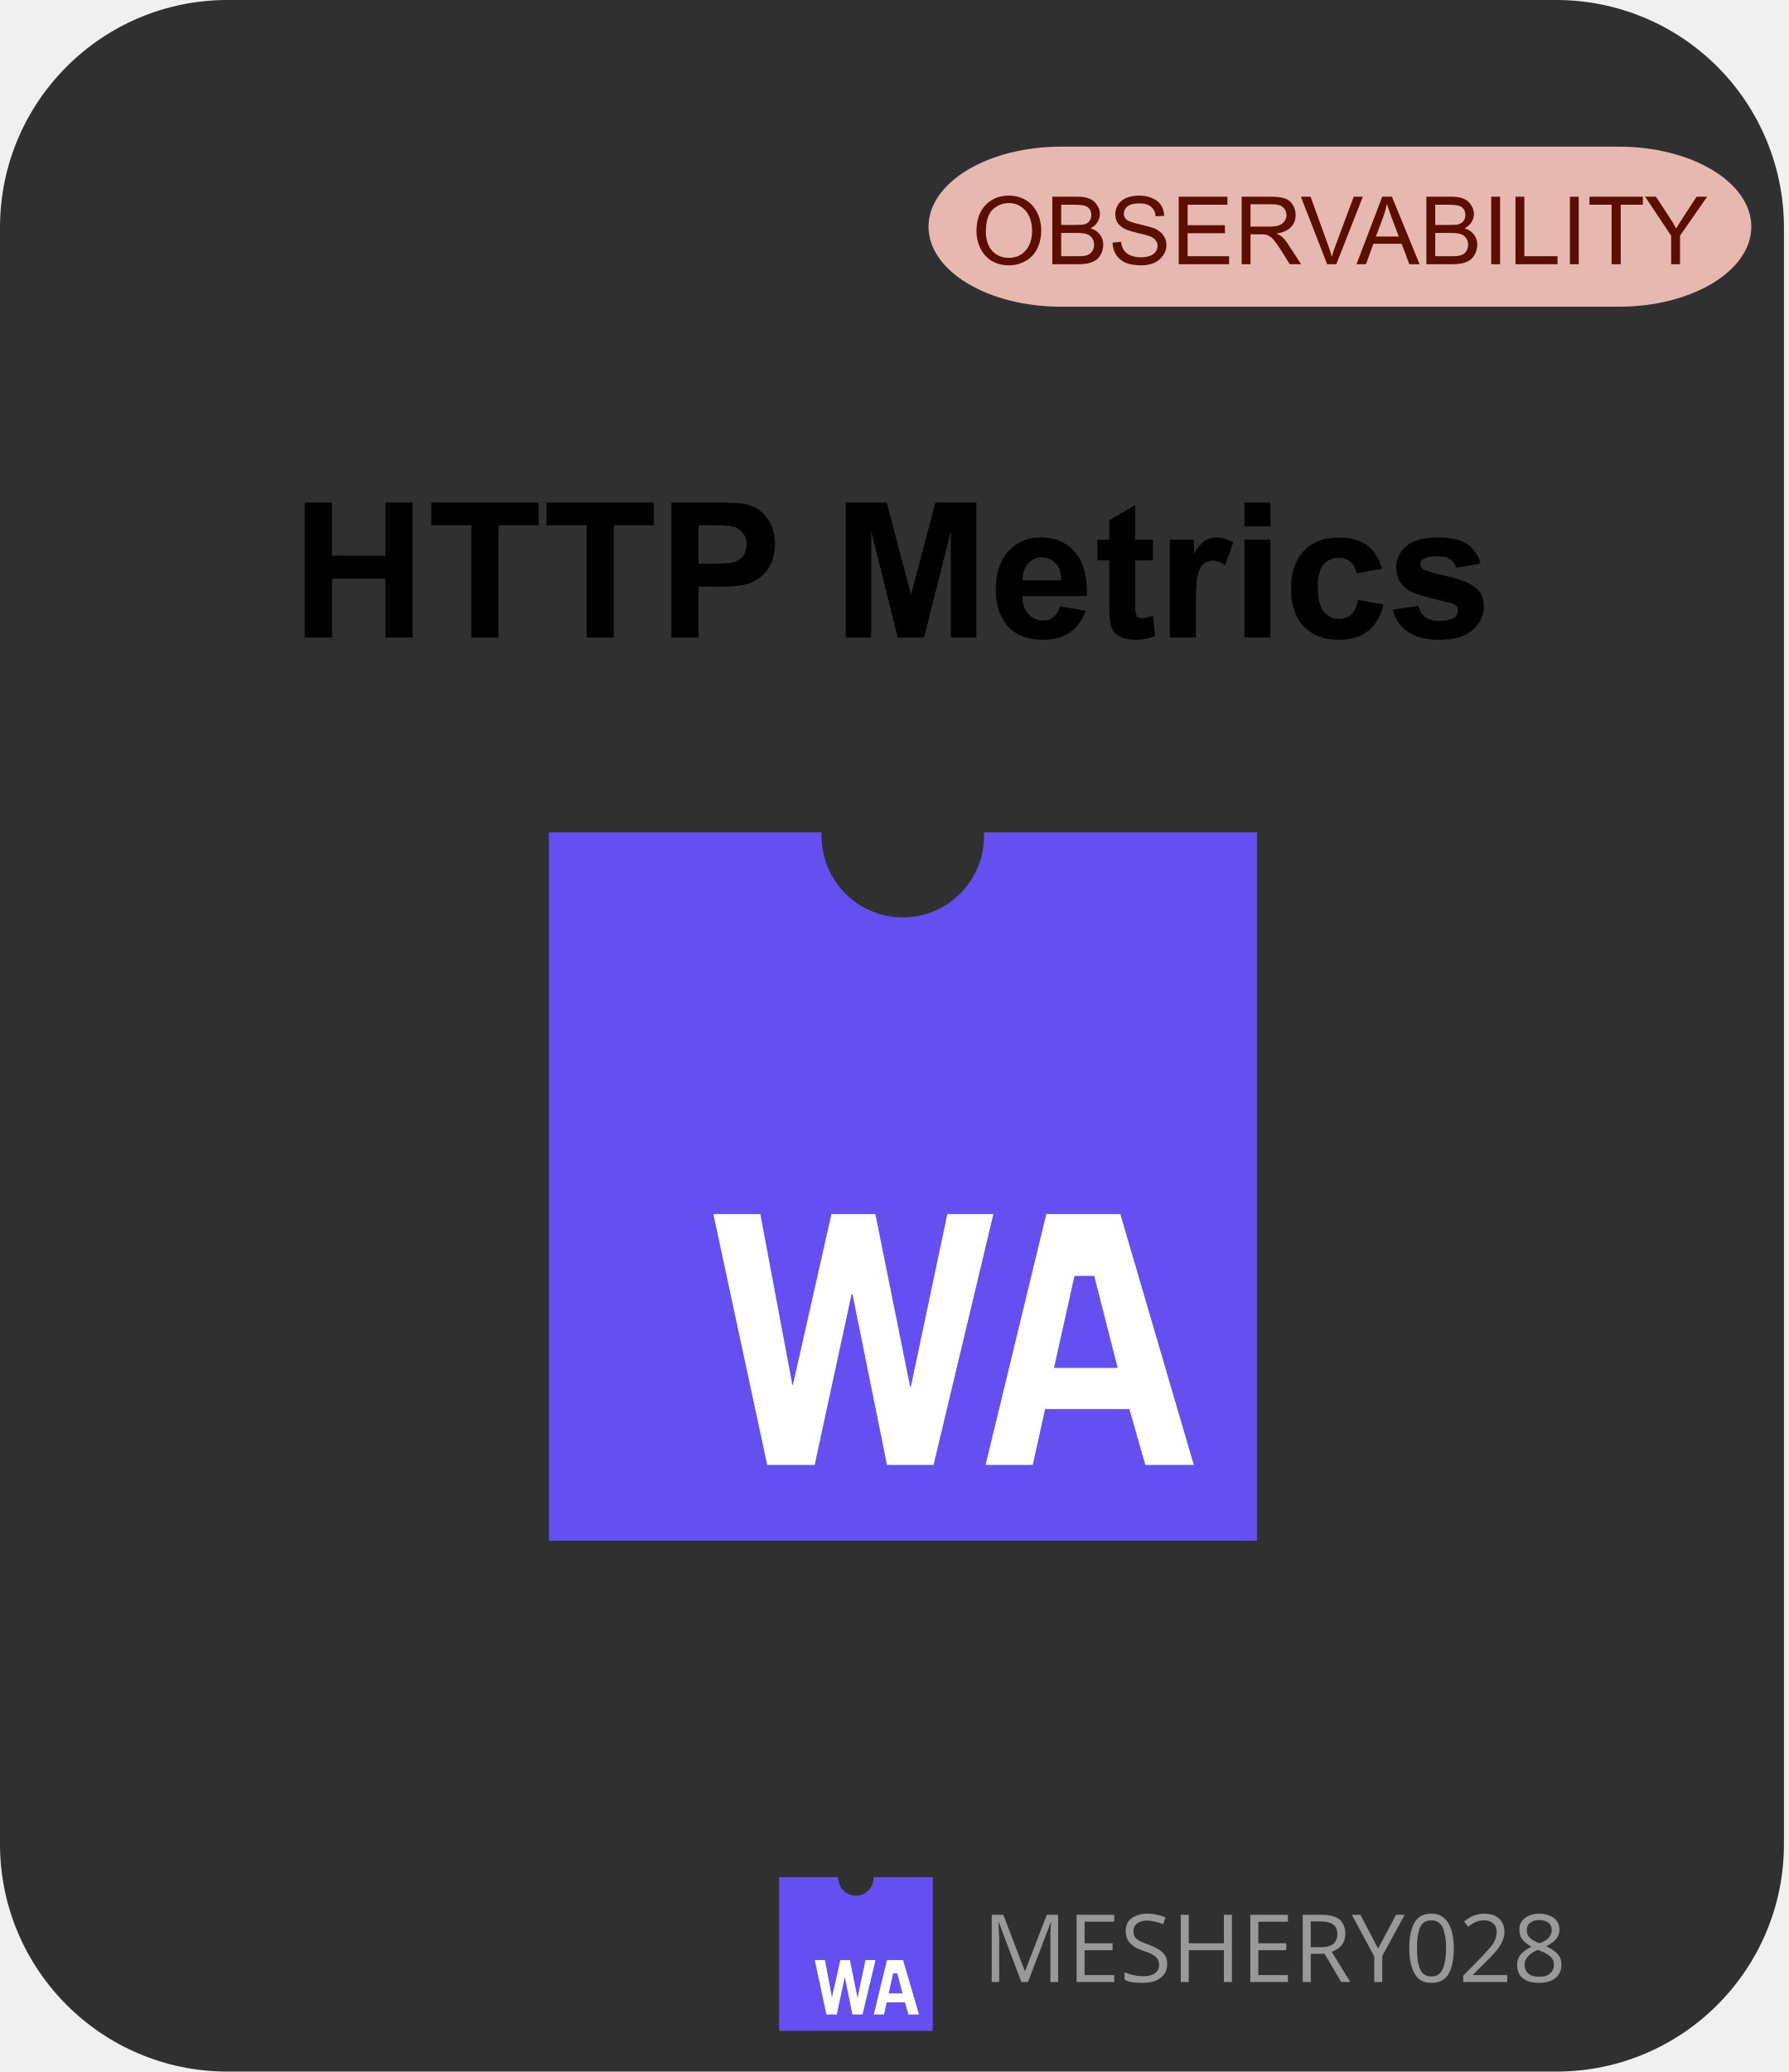
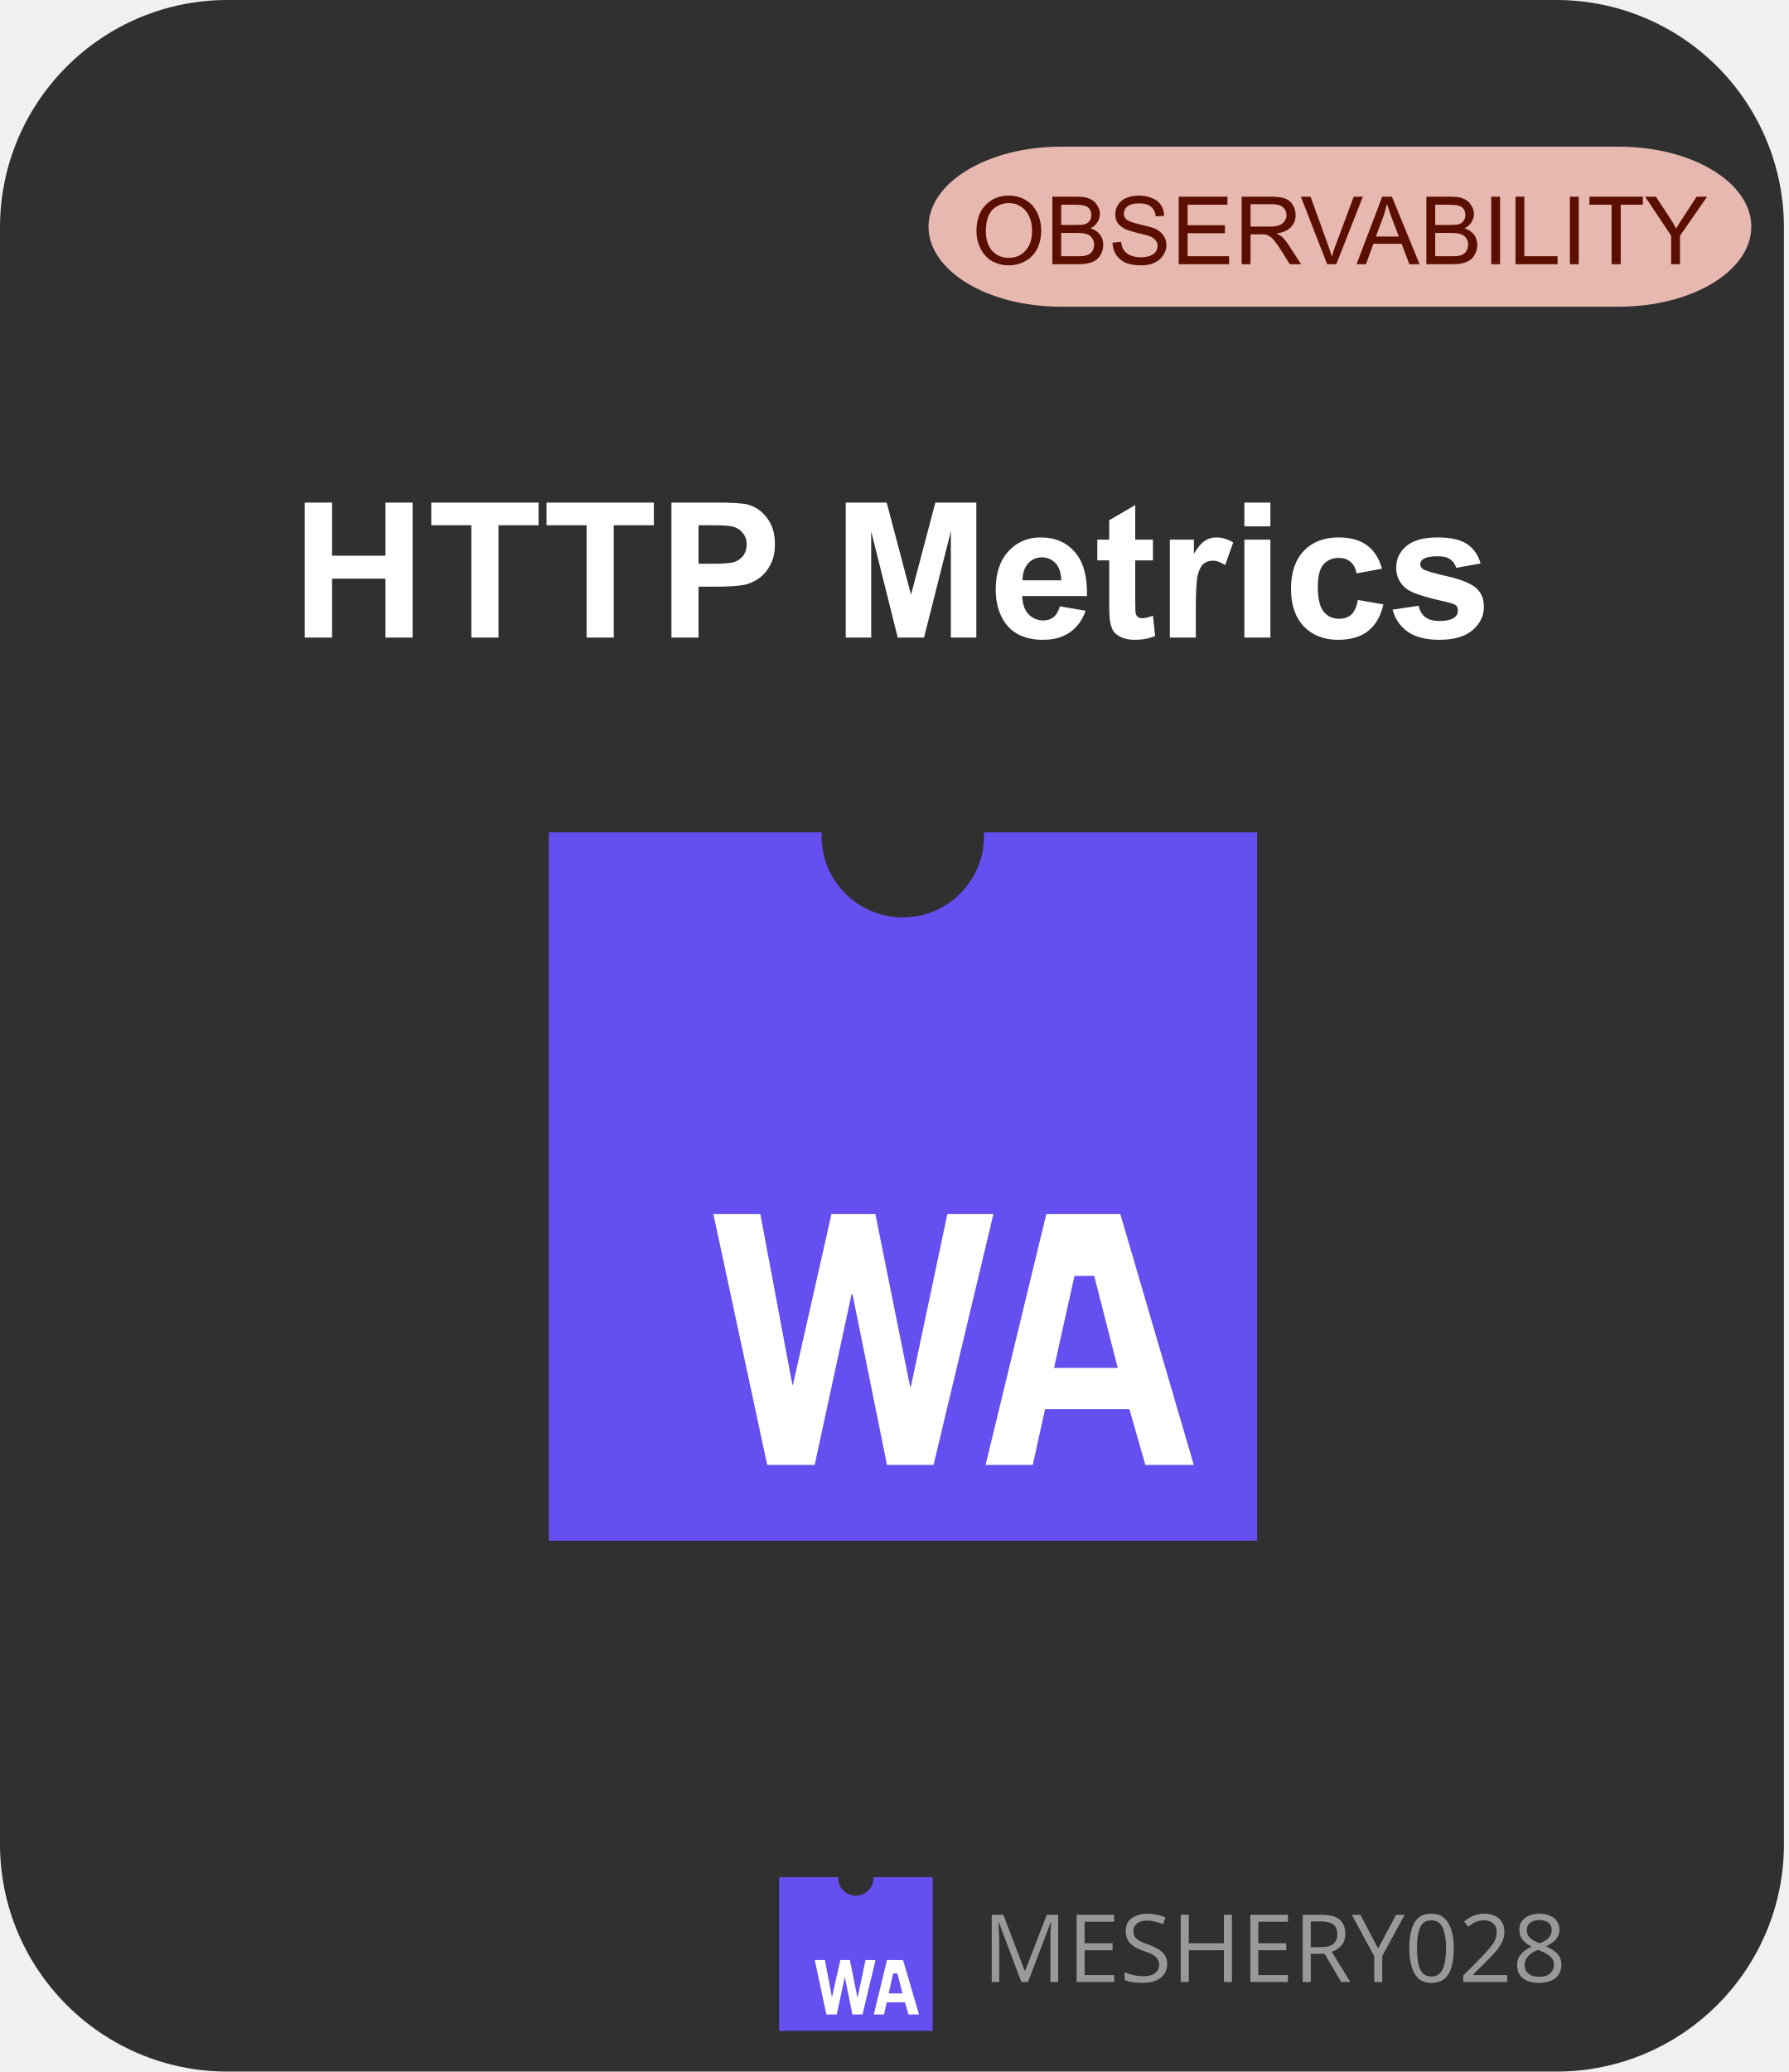
<svg xmlns="http://www.w3.org/2000/svg" width="101" height="117" viewBox="0 0 101 117" fill="none">
  <path fill-rule="evenodd" clip-rule="evenodd" d="M0 12.849C0 5.753 5.753 0 12.849 0H87.906C91.314 0 94.583 1.354 96.992 3.763C99.402 6.173 100.756 9.442 100.756 12.849V104.127C100.756 111.223 95.003 116.976 87.906 116.976H12.849C5.753 116.976 0 111.223 0 104.127V12.849Z" fill="#303030" />
-   <path d="M17.208 36.003V28.378H18.755V31.378H21.771V28.378H23.302V36.003H21.771V32.675H18.755V36.003H17.208ZM26.622 36.003V29.66H24.357V28.378H30.419V29.66H28.154V36.003H26.622ZM33.132 36.003V29.66H30.866V28.378H36.929V29.66H34.663V36.003H33.132ZM37.922 36.003V28.378H40.391C41.328 28.378 41.938 28.415 42.219 28.488C42.657 28.602 43.021 28.852 43.313 29.238C43.615 29.623 43.766 30.118 43.766 30.722C43.766 31.191 43.678 31.587 43.5 31.91C43.334 32.222 43.12 32.472 42.86 32.66C42.599 32.837 42.334 32.957 42.063 33.019C41.688 33.092 41.151 33.128 40.453 33.128H39.453V36.003H37.922ZM39.453 29.66V31.832H40.297C40.901 31.832 41.308 31.795 41.516 31.722C41.724 31.639 41.886 31.514 42 31.347C42.115 31.17 42.172 30.967 42.172 30.738C42.172 30.467 42.089 30.243 41.922 30.066C41.766 29.878 41.563 29.764 41.313 29.722C41.125 29.68 40.756 29.66 40.203 29.66H39.453ZM47.767 36.003V28.378H50.079L51.454 33.582L52.829 28.378H55.142V36.003H53.704V30.003L52.188 36.003H50.704L49.204 30.003V36.003H47.767ZM59.862 34.238L61.315 34.488C61.128 35.019 60.831 35.425 60.425 35.707C60.018 35.988 59.513 36.128 58.909 36.128C57.951 36.128 57.242 35.816 56.784 35.191C56.419 34.681 56.237 34.045 56.237 33.285C56.237 32.368 56.477 31.649 56.956 31.128C57.435 30.608 58.039 30.347 58.768 30.347C59.591 30.347 60.237 30.623 60.706 31.175C61.185 31.717 61.414 32.545 61.393 33.66H57.737C57.748 34.097 57.862 34.436 58.081 34.675C58.31 34.915 58.591 35.035 58.925 35.035C59.154 35.035 59.346 34.972 59.503 34.847C59.659 34.722 59.779 34.519 59.862 34.238ZM59.94 32.769C59.93 32.342 59.82 32.019 59.612 31.8C59.404 31.582 59.148 31.472 58.846 31.472C58.534 31.472 58.273 31.587 58.065 31.816C57.857 32.056 57.753 32.373 57.753 32.769H59.94ZM65.117 30.472V31.644H64.117V33.863C64.117 34.321 64.127 34.587 64.148 34.66C64.169 34.733 64.21 34.795 64.273 34.847C64.346 34.889 64.429 34.91 64.523 34.91C64.658 34.91 64.856 34.863 65.117 34.769L65.242 35.91C64.898 36.056 64.513 36.128 64.085 36.128C63.825 36.128 63.585 36.087 63.367 36.003C63.158 35.91 63.002 35.795 62.898 35.66C62.804 35.514 62.736 35.321 62.695 35.082C62.664 34.915 62.648 34.571 62.648 34.05V31.644H61.976V30.472H62.648V29.378L64.117 28.519V30.472H65.117ZM67.54 36.003H66.072V30.472H67.431V31.269C67.66 30.894 67.868 30.649 68.056 30.535C68.243 30.41 68.452 30.347 68.681 30.347C69.014 30.347 69.337 30.441 69.65 30.628L69.197 31.91C68.947 31.743 68.717 31.66 68.509 31.66C68.301 31.66 68.124 31.717 67.978 31.832C67.842 31.946 67.733 32.154 67.65 32.457C67.577 32.748 67.54 33.363 67.54 34.3V36.003ZM70.281 29.722V28.378H71.75V29.722H70.281ZM70.281 36.003V30.472H71.75V36.003H70.281ZM78.054 32.113L76.617 32.378C76.565 32.087 76.45 31.868 76.273 31.722C76.106 31.576 75.888 31.503 75.617 31.503C75.252 31.503 74.96 31.628 74.742 31.878C74.533 32.128 74.429 32.55 74.429 33.144C74.429 33.8 74.539 34.264 74.757 34.535C74.976 34.806 75.268 34.941 75.632 34.941C75.914 34.941 76.143 34.863 76.32 34.707C76.497 34.54 76.622 34.264 76.695 33.878L78.132 34.128C77.987 34.785 77.7 35.285 77.273 35.628C76.846 35.962 76.278 36.128 75.57 36.128C74.768 36.128 74.122 35.873 73.632 35.363C73.153 34.852 72.914 34.149 72.914 33.253C72.914 32.337 73.153 31.623 73.632 31.113C74.122 30.602 74.778 30.347 75.601 30.347C76.268 30.347 76.799 30.493 77.195 30.785C77.601 31.076 77.888 31.519 78.054 32.113ZM78.653 34.425L80.121 34.207C80.184 34.488 80.309 34.701 80.496 34.847C80.694 34.993 80.96 35.066 81.293 35.066C81.679 35.066 81.965 34.998 82.153 34.863C82.278 34.769 82.34 34.639 82.34 34.472C82.34 34.358 82.309 34.264 82.246 34.191C82.173 34.128 82.007 34.066 81.746 34.003C80.569 33.743 79.824 33.509 79.512 33.3C79.074 32.998 78.856 32.582 78.856 32.05C78.856 31.571 79.043 31.17 79.418 30.847C79.804 30.514 80.392 30.347 81.184 30.347C81.934 30.347 82.491 30.472 82.856 30.722C83.231 30.972 83.486 31.337 83.621 31.816L82.246 32.066C82.184 31.858 82.069 31.696 81.903 31.582C81.746 31.467 81.512 31.41 81.199 31.41C80.824 31.41 80.554 31.462 80.387 31.566C80.272 31.639 80.215 31.738 80.215 31.863C80.215 31.967 80.262 32.056 80.356 32.128C80.491 32.222 80.944 32.358 81.715 32.535C82.496 32.712 83.043 32.931 83.356 33.191C83.658 33.451 83.809 33.811 83.809 34.269C83.809 34.779 83.595 35.217 83.168 35.582C82.751 35.946 82.126 36.128 81.293 36.128C80.543 36.128 79.949 35.977 79.512 35.675C79.074 35.363 78.788 34.946 78.653 34.425Z" fill="black" />
+   <path d="M17.208 36.003V28.378H18.755V31.378H21.771V28.378H23.302V36.003H21.771V32.675H18.755V36.003H17.208ZM26.622 36.003V29.66H24.357V28.378H30.419V29.66H28.154V36.003H26.622ZM33.132 36.003V29.66H30.866V28.378H36.929V29.66H34.663V36.003H33.132ZM37.922 36.003V28.378H40.391C41.328 28.378 41.938 28.415 42.219 28.488C42.657 28.602 43.021 28.852 43.313 29.238C43.615 29.623 43.766 30.118 43.766 30.722C43.766 31.191 43.678 31.587 43.5 31.91C43.334 32.222 43.12 32.472 42.86 32.66C42.599 32.837 42.334 32.957 42.063 33.019C41.688 33.092 41.151 33.128 40.453 33.128H39.453V36.003H37.922ZM39.453 29.66V31.832H40.297C40.901 31.832 41.308 31.795 41.516 31.722C41.724 31.639 41.886 31.514 42 31.347C42.115 31.17 42.172 30.967 42.172 30.738C42.172 30.467 42.089 30.243 41.922 30.066C41.766 29.878 41.563 29.764 41.313 29.722C41.125 29.68 40.756 29.66 40.203 29.66H39.453ZM47.767 36.003V28.378H50.079L51.454 33.582L52.829 28.378H55.142V36.003H53.704V30.003L52.188 36.003H50.704L49.204 30.003V36.003H47.767ZM59.862 34.238L61.315 34.488C61.128 35.019 60.831 35.425 60.425 35.707C60.018 35.988 59.513 36.128 58.909 36.128C57.951 36.128 57.242 35.816 56.784 35.191C56.419 34.681 56.237 34.045 56.237 33.285C56.237 32.368 56.477 31.649 56.956 31.128C57.435 30.608 58.039 30.347 58.768 30.347C59.591 30.347 60.237 30.623 60.706 31.175C61.185 31.717 61.414 32.545 61.393 33.66H57.737C57.748 34.097 57.862 34.436 58.081 34.675C58.31 34.915 58.591 35.035 58.925 35.035C59.154 35.035 59.346 34.972 59.503 34.847C59.659 34.722 59.779 34.519 59.862 34.238ZM59.94 32.769C59.93 32.342 59.82 32.019 59.612 31.8C59.404 31.582 59.148 31.472 58.846 31.472C58.534 31.472 58.273 31.587 58.065 31.816C57.857 32.056 57.753 32.373 57.753 32.769H59.94ZM65.117 30.472V31.644H64.117V33.863C64.117 34.321 64.127 34.587 64.148 34.66C64.169 34.733 64.21 34.795 64.273 34.847C64.346 34.889 64.429 34.91 64.523 34.91C64.658 34.91 64.856 34.863 65.117 34.769L65.242 35.91C64.898 36.056 64.513 36.128 64.085 36.128C63.825 36.128 63.585 36.087 63.367 36.003C63.158 35.91 63.002 35.795 62.898 35.66C62.804 35.514 62.736 35.321 62.695 35.082C62.664 34.915 62.648 34.571 62.648 34.05V31.644H61.976V30.472H62.648V29.378L64.117 28.519V30.472H65.117ZM67.54 36.003H66.072V30.472H67.431V31.269C67.66 30.894 67.868 30.649 68.056 30.535C68.243 30.41 68.452 30.347 68.681 30.347C69.014 30.347 69.337 30.441 69.65 30.628L69.197 31.91C68.947 31.743 68.717 31.66 68.509 31.66C68.301 31.66 68.124 31.717 67.978 31.832C67.842 31.946 67.733 32.154 67.65 32.457C67.577 32.748 67.54 33.363 67.54 34.3V36.003ZM70.281 29.722V28.378H71.75V29.722H70.281ZM70.281 36.003V30.472H71.75V36.003H70.281ZM78.054 32.113L76.617 32.378C76.565 32.087 76.45 31.868 76.273 31.722C76.106 31.576 75.888 31.503 75.617 31.503C75.252 31.503 74.96 31.628 74.742 31.878C74.533 32.128 74.429 32.55 74.429 33.144C74.429 33.8 74.539 34.264 74.757 34.535C74.976 34.806 75.268 34.941 75.632 34.941C75.914 34.941 76.143 34.863 76.32 34.707C76.497 34.54 76.622 34.264 76.695 33.878L78.132 34.128C77.987 34.785 77.7 35.285 77.273 35.628C76.846 35.962 76.278 36.128 75.57 36.128C74.768 36.128 74.122 35.873 73.632 35.363C73.153 34.852 72.914 34.149 72.914 33.253C72.914 32.337 73.153 31.623 73.632 31.113C74.122 30.602 74.778 30.347 75.601 30.347C76.268 30.347 76.799 30.493 77.195 30.785C77.601 31.076 77.888 31.519 78.054 32.113ZM78.653 34.425L80.121 34.207C80.184 34.488 80.309 34.701 80.496 34.847C80.694 34.993 80.96 35.066 81.293 35.066C81.679 35.066 81.965 34.998 82.153 34.863C82.278 34.769 82.34 34.639 82.34 34.472C82.34 34.358 82.309 34.264 82.246 34.191C82.173 34.128 82.007 34.066 81.746 34.003C80.569 33.743 79.824 33.509 79.512 33.3C79.074 32.998 78.856 32.582 78.856 32.05C78.856 31.571 79.043 31.17 79.418 30.847C79.804 30.514 80.392 30.347 81.184 30.347C81.934 30.347 82.491 30.472 82.856 30.722C83.231 30.972 83.486 31.337 83.621 31.816L82.246 32.066C82.184 31.858 82.069 31.696 81.903 31.582C81.746 31.467 81.512 31.41 81.199 31.41C80.824 31.41 80.554 31.462 80.387 31.566C80.272 31.639 80.215 31.738 80.215 31.863C80.215 31.967 80.262 32.056 80.356 32.128C80.491 32.222 80.944 32.358 81.715 32.535C82.496 32.712 83.043 32.931 83.356 33.191C83.658 33.451 83.809 33.811 83.809 34.269C83.809 34.779 83.595 35.217 83.168 35.582C82.751 35.946 82.126 36.128 81.293 36.128C80.543 36.128 79.949 35.977 79.512 35.675C79.074 35.363 78.788 34.946 78.653 34.425Z" fill="white" />
  <path d="M57.685 111.919L56.419 108.56H56.388C56.399 108.622 56.404 108.706 56.404 108.81C56.414 108.914 56.419 109.029 56.419 109.154C56.43 109.268 56.435 109.388 56.435 109.513V111.919H56.013V108.122H56.669L57.873 111.279H57.904L59.123 108.122H59.763V111.919H59.326V109.482C59.326 109.367 59.326 109.258 59.326 109.154C59.336 109.039 59.341 108.93 59.341 108.826C59.352 108.721 59.362 108.633 59.373 108.56H59.341L58.06 111.919H57.685ZM62.93 111.919H60.805V108.122H62.93V108.513H61.258V109.732H62.837V110.122H61.258V111.529H62.93V111.919ZM65.922 110.904C65.922 111.133 65.865 111.326 65.75 111.482C65.636 111.638 65.48 111.758 65.282 111.841C65.084 111.924 64.844 111.966 64.563 111.966C64.427 111.966 64.292 111.961 64.157 111.951C64.032 111.94 63.912 111.924 63.797 111.904C63.693 111.872 63.599 111.836 63.516 111.794V111.372C63.651 111.424 63.813 111.477 64 111.529C64.188 111.57 64.386 111.591 64.594 111.591C64.782 111.591 64.938 111.565 65.063 111.513C65.198 111.461 65.297 111.388 65.36 111.294C65.433 111.201 65.469 111.086 65.469 110.951C65.469 110.815 65.438 110.706 65.375 110.622C65.323 110.529 65.23 110.445 65.094 110.372C64.969 110.299 64.792 110.227 64.563 110.154C64.396 110.091 64.25 110.029 64.125 109.966C64.011 109.893 63.912 109.815 63.828 109.732C63.745 109.638 63.683 109.534 63.641 109.419C63.599 109.305 63.578 109.174 63.578 109.029C63.578 108.831 63.625 108.659 63.719 108.513C63.823 108.367 63.969 108.258 64.157 108.185C64.344 108.102 64.552 108.06 64.782 108.06C64.99 108.06 65.177 108.081 65.344 108.122C65.521 108.154 65.683 108.206 65.829 108.279L65.688 108.654C65.552 108.591 65.407 108.544 65.25 108.513C65.094 108.471 64.938 108.451 64.782 108.451C64.615 108.451 64.474 108.477 64.36 108.529C64.256 108.57 64.172 108.638 64.11 108.732C64.047 108.815 64.016 108.914 64.016 109.029C64.016 109.164 64.042 109.279 64.094 109.372C64.157 109.456 64.25 109.534 64.375 109.607C64.5 109.669 64.667 109.737 64.875 109.81C65.094 109.893 65.282 109.982 65.438 110.076C65.594 110.169 65.714 110.284 65.797 110.419C65.881 110.544 65.922 110.706 65.922 110.904ZM69.578 111.919H69.125V110.122H67.141V111.919H66.688V108.122H67.141V109.732H69.125V108.122H69.578V111.919ZM72.741 111.919H70.616V108.122H72.741V108.513H71.069V109.732H72.647V110.122H71.069V111.529H72.741V111.919ZM74.608 108.122C74.921 108.122 75.176 108.159 75.374 108.232C75.582 108.305 75.733 108.424 75.827 108.591C75.931 108.747 75.983 108.945 75.983 109.185C75.983 109.383 75.947 109.549 75.874 109.685C75.801 109.82 75.707 109.93 75.592 110.013C75.478 110.096 75.353 110.164 75.217 110.216L76.264 111.919H75.749L74.811 110.326H74.03V111.919H73.577V108.122H74.608ZM74.577 108.497H74.03V109.951H74.624C74.936 109.951 75.165 109.888 75.311 109.763C75.457 109.638 75.53 109.456 75.53 109.216C75.53 108.956 75.452 108.773 75.296 108.669C75.139 108.555 74.9 108.497 74.577 108.497ZM77.834 110.029L78.85 108.122H79.334L78.068 110.451V111.919H77.615V110.466L76.35 108.122H76.834L77.834 110.029ZM82.11 110.013C82.11 110.326 82.084 110.602 82.032 110.841C81.99 111.081 81.917 111.289 81.813 111.466C81.709 111.633 81.578 111.758 81.422 111.841C81.266 111.924 81.073 111.966 80.844 111.966C80.563 111.966 80.328 111.893 80.141 111.747C79.964 111.591 79.828 111.367 79.735 111.076C79.641 110.784 79.594 110.43 79.594 110.013C79.594 109.607 79.636 109.258 79.719 108.966C79.802 108.674 79.933 108.451 80.11 108.294C80.297 108.138 80.542 108.06 80.844 108.06C81.136 108.06 81.37 108.138 81.547 108.294C81.735 108.451 81.875 108.674 81.969 108.966C82.063 109.258 82.11 109.607 82.11 110.013ZM80.032 110.013C80.032 110.367 80.058 110.664 80.11 110.904C80.162 111.133 80.245 111.31 80.36 111.435C80.485 111.549 80.646 111.607 80.844 111.607C81.042 111.607 81.198 111.549 81.313 111.435C81.438 111.31 81.526 111.133 81.578 110.904C81.641 110.664 81.672 110.367 81.672 110.013C81.672 109.659 81.641 109.367 81.578 109.138C81.526 108.898 81.438 108.721 81.313 108.607C81.198 108.492 81.042 108.435 80.844 108.435C80.646 108.435 80.485 108.492 80.36 108.607C80.245 108.721 80.162 108.898 80.11 109.138C80.058 109.367 80.032 109.659 80.032 110.013ZM85.125 111.919H82.641V111.56L83.656 110.529C83.844 110.331 84 110.159 84.125 110.013C84.26 109.867 84.359 109.721 84.422 109.576C84.495 109.43 84.531 109.268 84.531 109.091C84.531 108.883 84.463 108.721 84.328 108.607C84.203 108.492 84.036 108.435 83.828 108.435C83.651 108.435 83.49 108.466 83.344 108.529C83.208 108.591 83.068 108.68 82.922 108.794L82.688 108.497C82.792 108.414 82.901 108.341 83.016 108.279C83.13 108.206 83.255 108.154 83.391 108.122C83.536 108.081 83.682 108.06 83.828 108.06C84.068 108.06 84.271 108.102 84.438 108.185C84.615 108.268 84.745 108.388 84.828 108.544C84.922 108.69 84.969 108.867 84.969 109.076C84.969 109.273 84.927 109.461 84.844 109.638C84.771 109.805 84.661 109.977 84.516 110.154C84.37 110.32 84.203 110.497 84.016 110.685L83.188 111.513V111.529H85.125V111.919ZM86.937 108.06C87.156 108.06 87.349 108.096 87.515 108.169C87.692 108.232 87.828 108.331 87.921 108.466C88.026 108.602 88.078 108.768 88.078 108.966C88.078 109.122 88.041 109.258 87.968 109.372C87.906 109.487 87.817 109.586 87.703 109.669C87.588 109.753 87.463 109.831 87.328 109.904C87.494 109.977 87.64 110.06 87.765 110.154C87.901 110.247 88.005 110.357 88.078 110.482C88.151 110.607 88.187 110.758 88.187 110.935C88.187 111.154 88.135 111.341 88.031 111.497C87.937 111.643 87.796 111.758 87.609 111.841C87.421 111.924 87.203 111.966 86.953 111.966C86.682 111.966 86.453 111.93 86.265 111.857C86.078 111.773 85.932 111.659 85.828 111.513C85.734 111.357 85.687 111.169 85.687 110.951C85.687 110.773 85.724 110.622 85.796 110.497C85.869 110.372 85.968 110.263 86.093 110.169C86.218 110.076 86.354 109.992 86.5 109.919C86.375 109.857 86.26 109.784 86.156 109.701C86.052 109.607 85.968 109.503 85.906 109.388C85.843 109.263 85.812 109.122 85.812 108.966C85.812 108.768 85.859 108.607 85.953 108.482C86.057 108.346 86.192 108.242 86.359 108.169C86.536 108.096 86.729 108.06 86.937 108.06ZM86.109 110.951C86.109 111.148 86.177 111.31 86.312 111.435C86.458 111.56 86.666 111.622 86.937 111.622C87.208 111.622 87.411 111.56 87.546 111.435C87.692 111.31 87.765 111.143 87.765 110.935C87.765 110.81 87.734 110.701 87.671 110.607C87.609 110.513 87.515 110.43 87.39 110.357C87.265 110.273 87.119 110.201 86.953 110.138L86.859 110.107C86.703 110.169 86.567 110.242 86.453 110.326C86.349 110.409 86.265 110.503 86.203 110.607C86.14 110.701 86.109 110.815 86.109 110.951ZM86.937 108.419C86.729 108.419 86.557 108.471 86.421 108.576C86.296 108.669 86.234 108.805 86.234 108.982C86.234 109.117 86.265 109.232 86.328 109.326C86.39 109.409 86.474 109.487 86.578 109.56C86.692 109.622 86.817 109.68 86.953 109.732C87.088 109.68 87.208 109.622 87.312 109.56C87.416 109.487 87.494 109.404 87.546 109.31C87.609 109.216 87.64 109.107 87.64 108.982C87.64 108.794 87.573 108.654 87.437 108.56C87.312 108.466 87.145 108.419 86.937 108.419Z" fill="#999999" />
  <path fill-rule="evenodd" clip-rule="evenodd" d="M59.918 8.282H91.437C95.566 8.282 98.913 10.305 98.913 12.8C98.913 15.296 95.566 17.319 91.437 17.319H59.918C55.789 17.319 52.442 15.296 52.442 12.8C52.442 10.305 55.789 8.282 59.918 8.282Z" fill="#E6B8AF" />
  <path d="M55.15 13.061C55.15 12.425 55.322 11.931 55.666 11.576C56.009 11.222 56.447 11.045 56.978 11.045C57.332 11.045 57.65 11.128 57.931 11.295C58.212 11.462 58.426 11.696 58.572 11.998C58.728 12.3 58.806 12.639 58.806 13.014C58.806 13.399 58.728 13.748 58.572 14.061C58.416 14.363 58.192 14.592 57.9 14.748C57.619 14.905 57.312 14.983 56.978 14.983C56.624 14.983 56.301 14.899 56.009 14.733C55.728 14.556 55.515 14.316 55.369 14.014C55.223 13.712 55.15 13.394 55.15 13.061ZM55.681 13.076C55.681 13.535 55.801 13.899 56.041 14.17C56.291 14.431 56.603 14.561 56.978 14.561C57.364 14.561 57.676 14.425 57.916 14.155C58.166 13.884 58.291 13.503 58.291 13.014C58.291 12.701 58.233 12.431 58.119 12.201C58.015 11.972 57.864 11.795 57.666 11.67C57.468 11.535 57.244 11.467 56.994 11.467C56.629 11.467 56.317 11.592 56.056 11.842C55.806 12.092 55.681 12.503 55.681 13.076ZM59.435 14.92V11.108H60.873C61.164 11.108 61.393 11.149 61.56 11.233C61.737 11.306 61.873 11.425 61.966 11.592C62.071 11.748 62.123 11.91 62.123 12.076C62.123 12.243 62.076 12.399 61.982 12.545C61.899 12.691 61.768 12.806 61.591 12.889C61.821 12.962 61.998 13.082 62.123 13.248C62.248 13.405 62.31 13.592 62.31 13.811C62.31 13.988 62.274 14.155 62.201 14.311C62.128 14.467 62.034 14.587 61.919 14.67C61.805 14.753 61.664 14.816 61.498 14.858C61.331 14.899 61.128 14.92 60.888 14.92H59.435ZM59.935 12.701H60.763C60.992 12.701 61.154 12.691 61.248 12.67C61.373 12.628 61.466 12.566 61.529 12.483C61.602 12.389 61.638 12.274 61.638 12.139C61.638 12.014 61.607 11.905 61.544 11.811C61.482 11.717 61.393 11.655 61.279 11.623C61.164 11.582 60.971 11.561 60.701 11.561H59.935V12.701ZM59.935 14.467H60.888C61.055 14.467 61.169 14.462 61.232 14.451C61.346 14.431 61.44 14.399 61.513 14.358C61.596 14.306 61.664 14.233 61.716 14.139C61.768 14.045 61.794 13.936 61.794 13.811C61.794 13.675 61.758 13.556 61.685 13.451C61.612 13.337 61.508 13.259 61.373 13.217C61.248 13.175 61.065 13.155 60.826 13.155H59.935V14.467ZM62.833 13.701L63.317 13.655C63.338 13.842 63.39 13.998 63.473 14.123C63.557 14.248 63.682 14.347 63.848 14.42C64.025 14.493 64.223 14.53 64.442 14.53C64.629 14.53 64.796 14.503 64.942 14.451C65.098 14.389 65.208 14.311 65.27 14.217C65.343 14.113 65.379 14.003 65.379 13.889C65.379 13.764 65.343 13.66 65.27 13.576C65.208 13.483 65.098 13.405 64.942 13.342C64.838 13.3 64.609 13.238 64.254 13.155C63.911 13.071 63.666 12.993 63.52 12.92C63.343 12.826 63.208 12.712 63.114 12.576C63.031 12.431 62.989 12.269 62.989 12.092C62.989 11.905 63.041 11.727 63.145 11.561C63.26 11.384 63.421 11.253 63.63 11.17C63.838 11.087 64.072 11.045 64.333 11.045C64.614 11.045 64.859 11.092 65.067 11.186C65.286 11.269 65.452 11.399 65.567 11.576C65.682 11.753 65.744 11.957 65.754 12.186L65.27 12.217C65.249 11.977 65.161 11.795 65.004 11.67C64.859 11.545 64.64 11.483 64.348 11.483C64.046 11.483 63.822 11.54 63.676 11.655C63.541 11.769 63.473 11.905 63.473 12.061C63.473 12.196 63.52 12.306 63.614 12.389C63.718 12.483 63.973 12.576 64.379 12.67C64.786 12.764 65.067 12.842 65.223 12.905C65.442 13.009 65.603 13.139 65.708 13.295C65.822 13.451 65.879 13.634 65.879 13.842C65.879 14.05 65.817 14.243 65.692 14.42C65.577 14.597 65.411 14.738 65.192 14.842C64.984 14.936 64.739 14.983 64.458 14.983C64.114 14.983 63.822 14.936 63.583 14.842C63.353 14.738 63.171 14.587 63.036 14.389C62.911 14.181 62.843 13.951 62.833 13.701ZM66.574 14.92V11.108H69.324V11.561H67.074V12.717H69.183V13.17H67.074V14.467H69.418V14.92H66.574ZM70.128 14.92V11.108H71.815C72.159 11.108 72.419 11.144 72.597 11.217C72.774 11.28 72.914 11.399 73.018 11.576C73.123 11.743 73.175 11.936 73.175 12.155C73.175 12.415 73.086 12.639 72.909 12.826C72.732 13.014 72.461 13.134 72.097 13.186C72.232 13.248 72.336 13.311 72.409 13.373C72.555 13.509 72.69 13.681 72.815 13.889L73.487 14.92H72.847L72.347 14.123C72.201 13.894 72.081 13.722 71.987 13.608C71.893 13.483 71.805 13.399 71.722 13.358C71.649 13.306 71.576 13.269 71.503 13.248C71.44 13.238 71.347 13.233 71.222 13.233H70.628V14.92H70.128ZM70.628 12.795H71.722C71.951 12.795 72.128 12.769 72.253 12.717C72.388 12.665 72.487 12.587 72.55 12.483C72.623 12.378 72.659 12.269 72.659 12.155C72.659 11.967 72.591 11.816 72.456 11.701C72.331 11.587 72.123 11.53 71.831 11.53H70.628V12.795ZM74.957 14.92L73.473 11.108H74.02L75.02 13.873C75.103 14.102 75.171 14.311 75.223 14.498C75.275 14.29 75.343 14.082 75.426 13.873L76.457 11.108H76.973L75.473 14.92H74.957ZM76.615 14.92L78.068 11.108H78.615L80.178 14.92H79.6L79.162 13.764H77.568L77.147 14.92H76.615ZM77.709 13.358H79.006L78.6 12.295C78.485 11.972 78.397 11.712 78.334 11.514C78.282 11.753 78.214 11.993 78.131 12.233L77.709 13.358ZM80.56 14.92V11.108H81.997C82.289 11.108 82.518 11.149 82.685 11.233C82.862 11.306 82.997 11.425 83.091 11.592C83.195 11.748 83.247 11.91 83.247 12.076C83.247 12.243 83.2 12.399 83.107 12.545C83.023 12.691 82.893 12.806 82.716 12.889C82.945 12.962 83.122 13.082 83.247 13.248C83.372 13.405 83.435 13.592 83.435 13.811C83.435 13.988 83.398 14.155 83.325 14.311C83.252 14.467 83.159 14.587 83.044 14.67C82.93 14.753 82.789 14.816 82.622 14.858C82.456 14.899 82.252 14.92 82.013 14.92H80.56ZM81.06 12.701H81.888C82.117 12.701 82.278 12.691 82.372 12.67C82.497 12.628 82.591 12.566 82.653 12.483C82.726 12.389 82.763 12.274 82.763 12.139C82.763 12.014 82.732 11.905 82.669 11.811C82.607 11.717 82.518 11.655 82.403 11.623C82.289 11.582 82.096 11.561 81.825 11.561H81.06V12.701ZM81.06 14.467H82.013C82.18 14.467 82.294 14.462 82.357 14.451C82.471 14.431 82.565 14.399 82.638 14.358C82.721 14.306 82.789 14.233 82.841 14.139C82.893 14.045 82.919 13.936 82.919 13.811C82.919 13.675 82.883 13.556 82.81 13.451C82.737 13.337 82.633 13.259 82.497 13.217C82.372 13.175 82.19 13.155 81.95 13.155H81.06V14.467ZM84.223 14.92V11.108H84.723V14.92H84.223ZM85.594 14.92V11.108H86.094V14.467H87.969V14.92H85.594ZM88.666 14.92V11.108H89.166V14.92H88.666ZM91.022 14.92V11.561H89.772V11.108H92.787V11.561H91.537V14.92H91.022ZM94.386 14.92V13.311L92.917 11.108H93.526L94.276 12.248C94.422 12.467 94.552 12.686 94.667 12.905C94.782 12.707 94.922 12.483 95.089 12.233L95.823 11.108H96.417L94.886 13.311V14.92H94.386Z" fill="#5B0F00" />
  <path d="M96 37H8V98H96V37Z" fill="#303030" />
  <path d="M49.333 106C49.333 106.015 49.333 106.031 49.333 106.047C49.333 106.597 48.887 107.042 48.338 107.042C47.788 107.042 47.342 106.596 47.342 106.047C47.342 106.031 47.342 106.015 47.342 106H44V114.68H52.68V106H49.333Z" fill="#654FF0" />
  <path d="M46.016 110.678H46.592L46.984 112.769H46.991L47.463 110.678H48.001L48.428 112.795H48.436L48.884 110.678H49.448L48.715 113.751H48.144L47.721 111.659H47.71L47.258 113.751H46.676L46.016 110.678ZM50.096 110.678H51.003L51.904 113.751H51.311L51.115 113.067H50.082L49.931 113.751H49.352L50.096 110.678ZM50.442 111.435L50.191 112.563H50.972L50.684 111.435H50.442Z" fill="white" />
  <g clip-path="url(#clip0_5721_25209)">
    <path d="M55.575 47C55.575 47.071 55.575 47.141 55.575 47.216C55.575 49.749 53.522 51.802 50.989 51.802C48.456 51.802 46.403 49.748 46.403 47.216C46.403 47.141 46.403 47.071 46.403 47H31V87H71V47H55.575Z" fill="#654FF0" />
    <path d="M40.291 68.556H42.943L44.752 78.195H44.785L46.96 68.556H49.44L51.405 78.313H51.443L53.506 68.556H56.106L52.727 82.719H50.097L48.148 73.08H48.097L46.012 82.719H43.332L40.291 68.556ZM59.095 68.556H63.274L67.424 82.719H64.689L63.787 79.567H59.026L58.329 82.719H55.666L59.095 68.556ZM60.686 72.047L59.529 77.243H63.128L61.801 72.047H60.686Z" fill="white" />
  </g>
  <defs>
    <clipPath id="clip0_5721_25209">
      <rect width="40" height="40" fill="white" transform="translate(31 47)" />
    </clipPath>
  </defs>
</svg>
